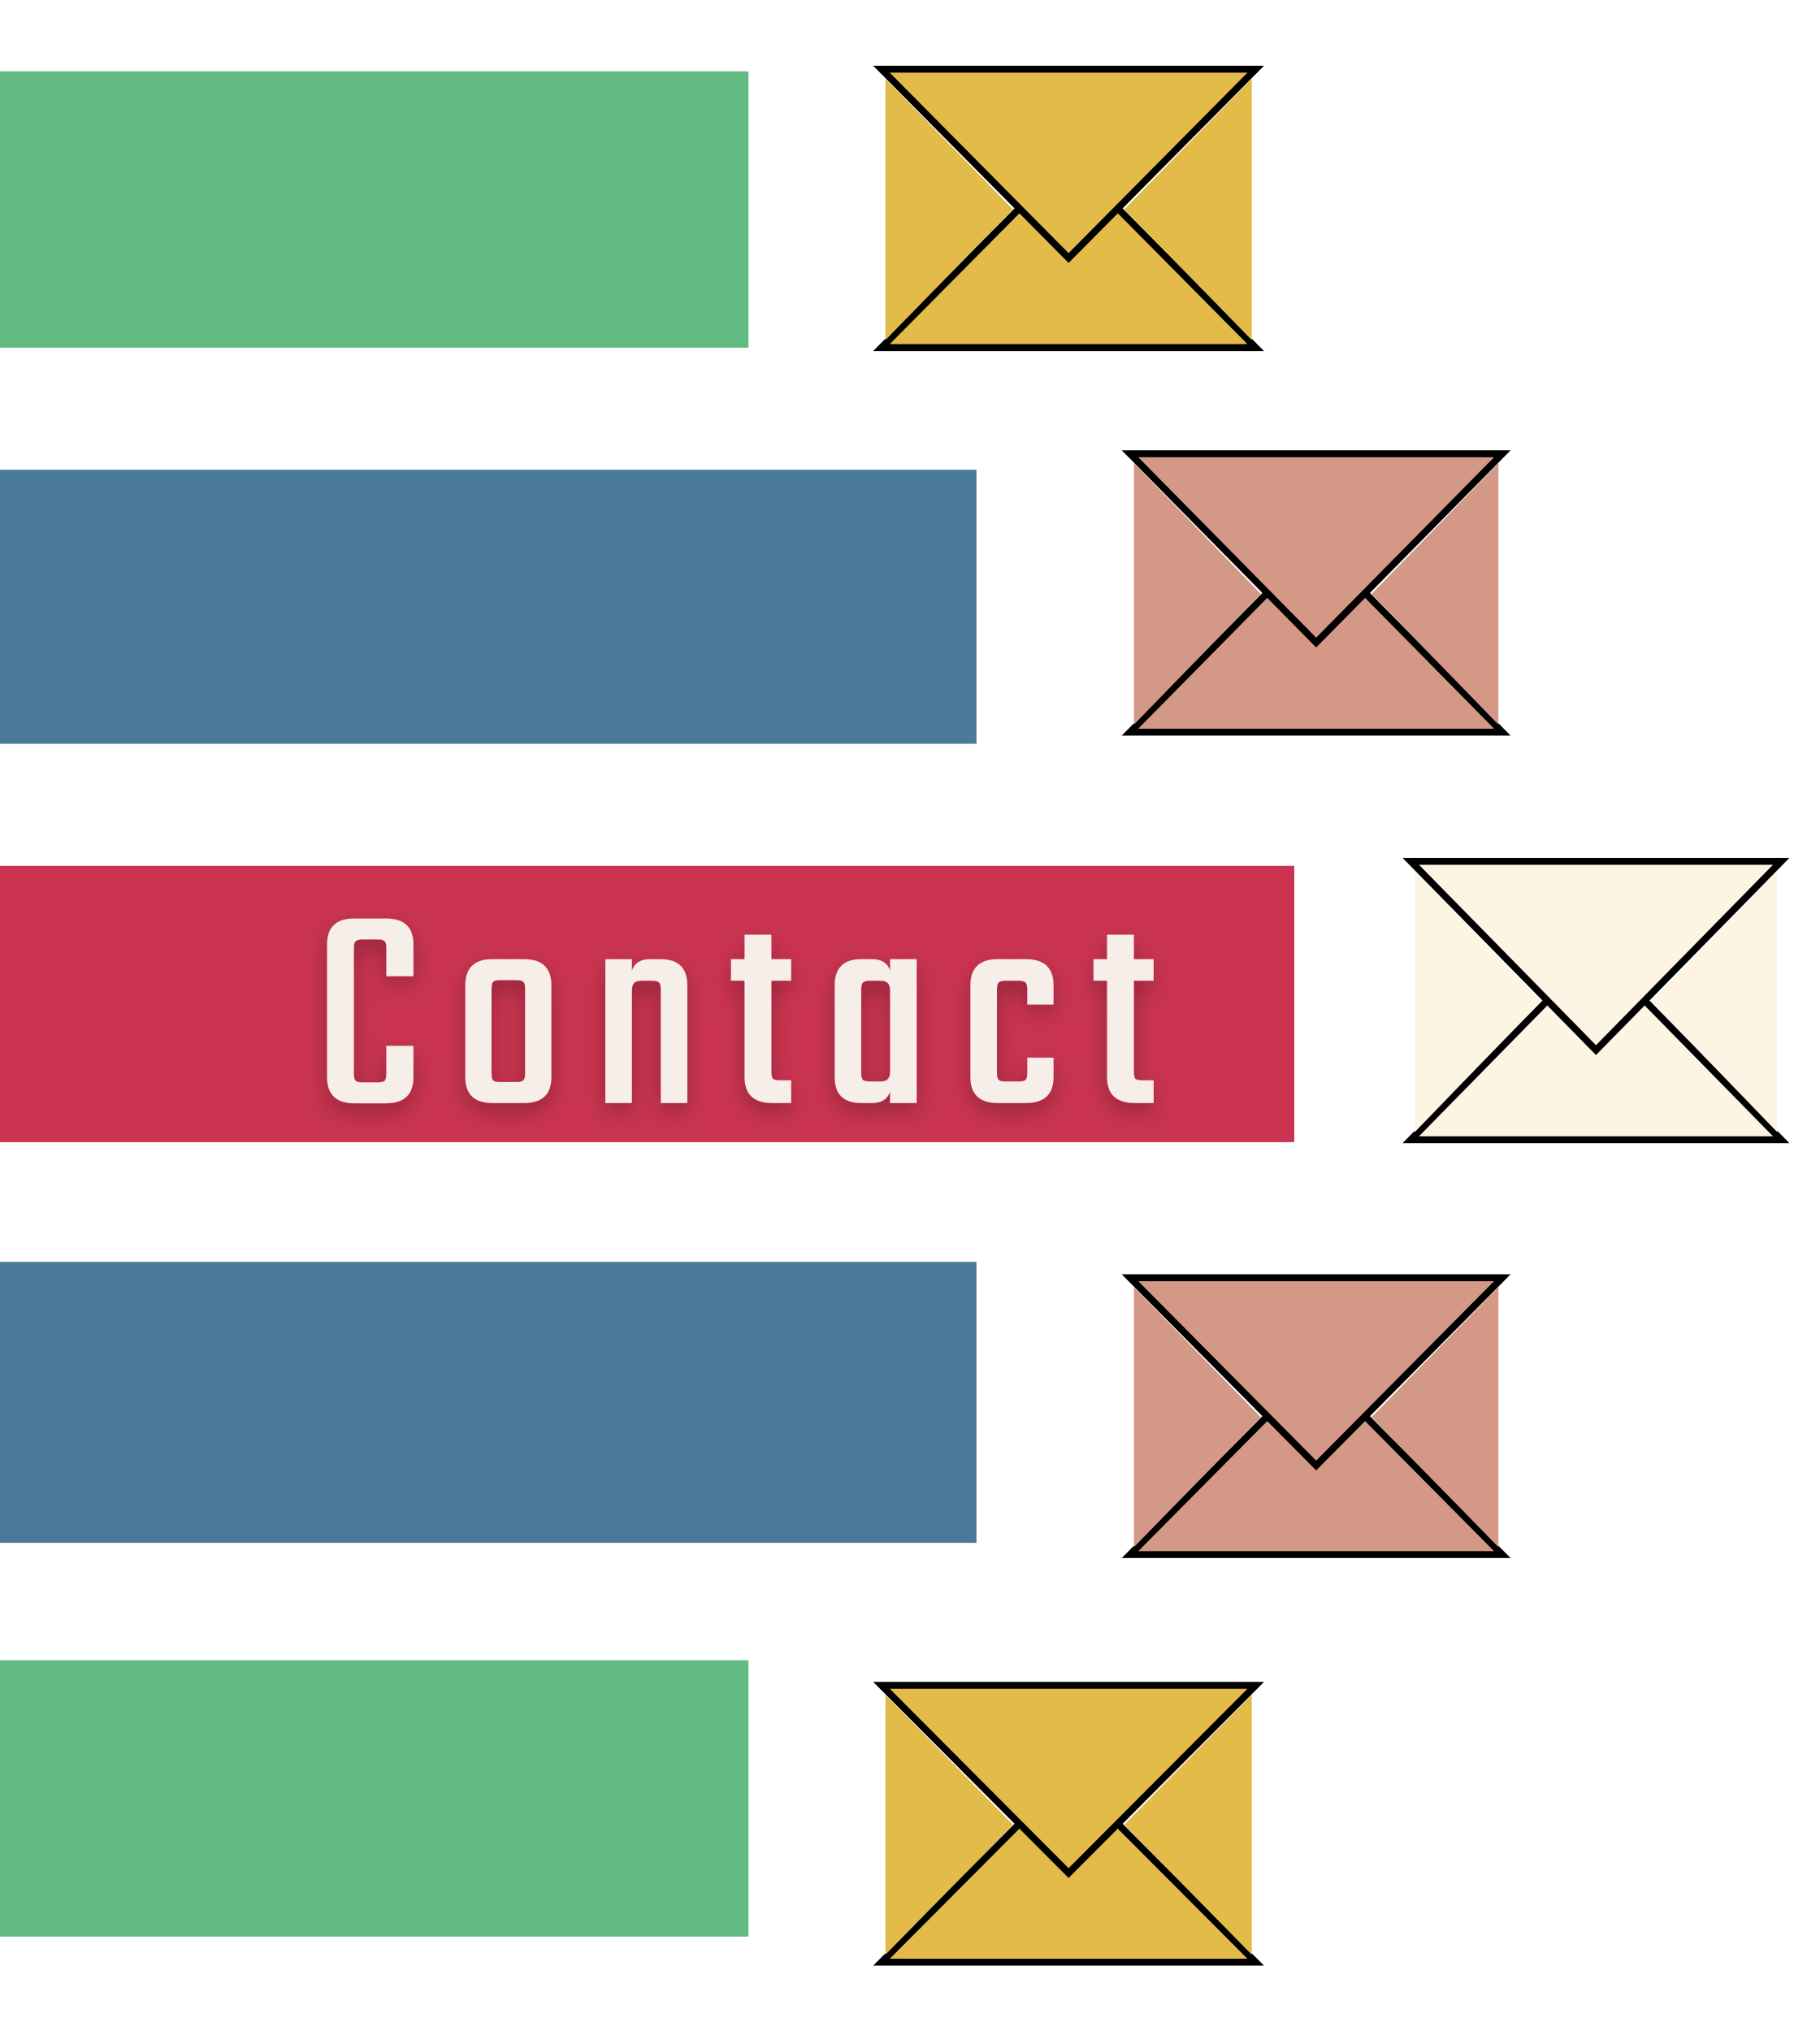
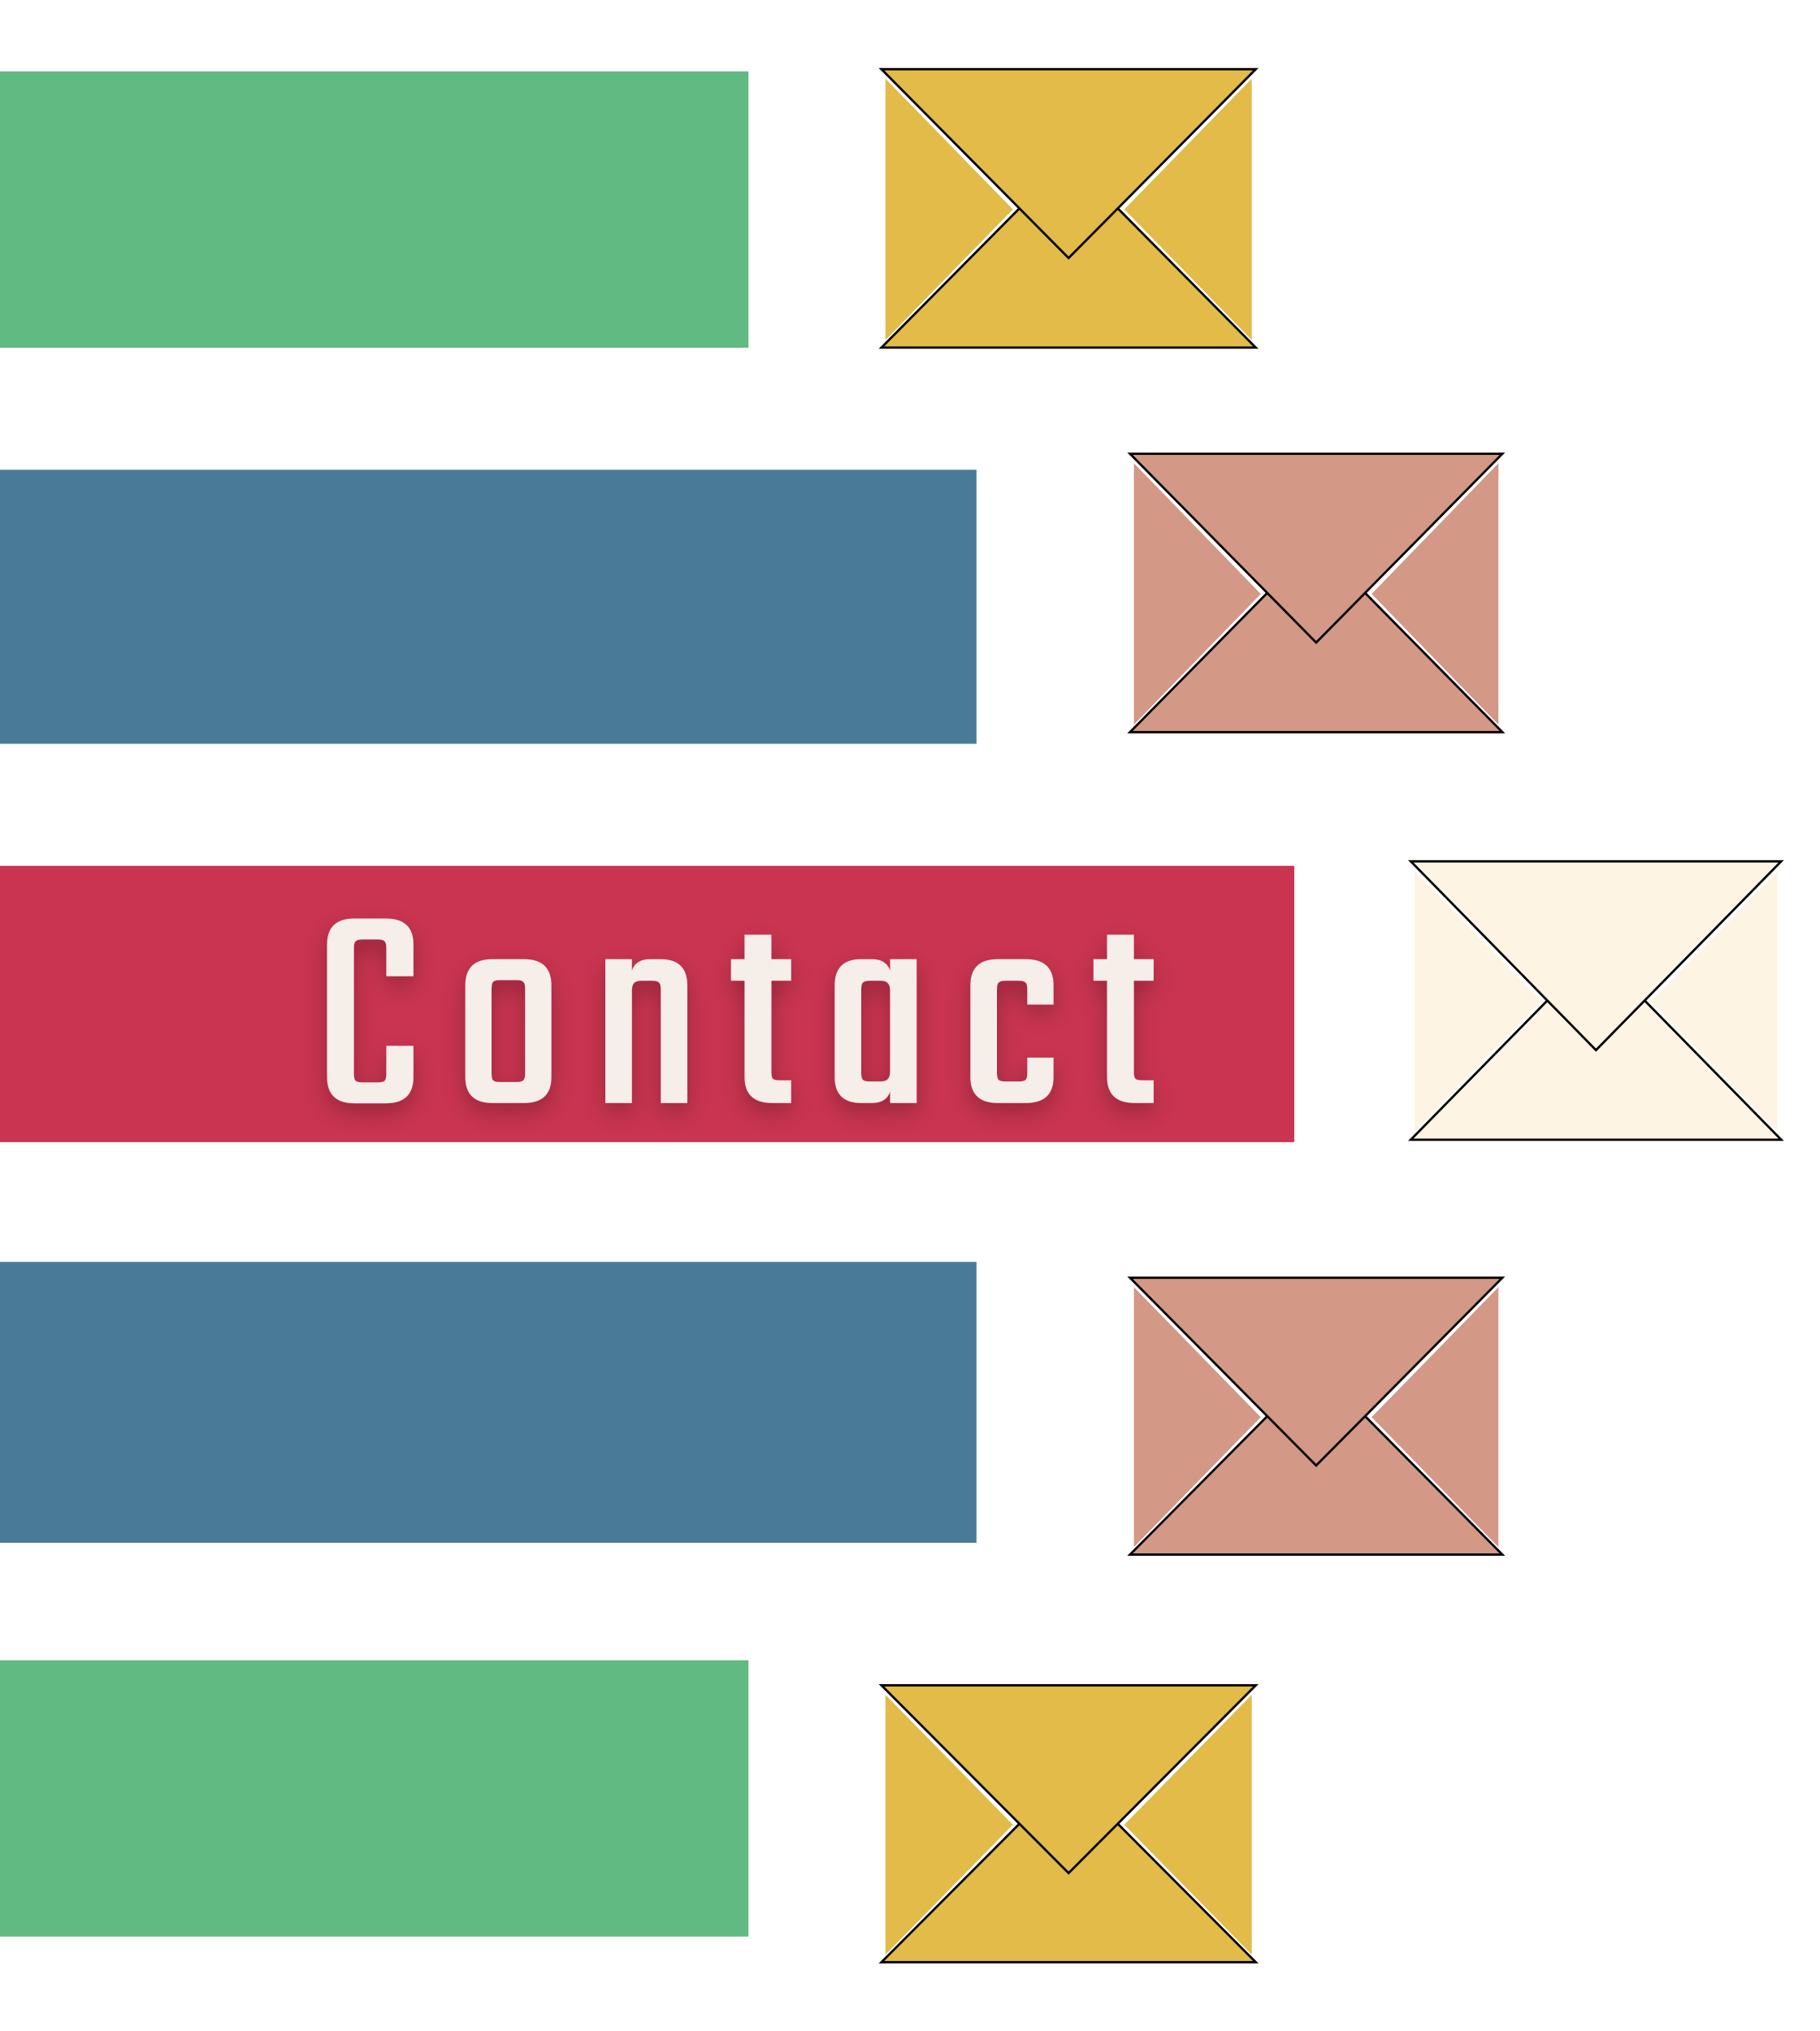
<svg xmlns="http://www.w3.org/2000/svg" width="790" height="882" viewBox="0 0 790 882" fill="none">
  <rect y="31" width="325" height="120" fill="#60BA81" />
  <rect y="204" width="424" height="119" fill="#497B98" />
  <rect y="376" width="562" height="120" fill="#CA3450" />
  <rect y="548" width="424" height="122" fill="#497B98" />
  <rect y="721" width="325" height="120" fill="#60BA81" />
-   <path d="M490.648 317.954L571.5 235.954L652.352 317.954H490.648Z" fill="#D49886" stroke="black" stroke-width="3" />
-   <path d="M652.352 197.046L571.5 279.046L490.648 197.046L652.352 197.046Z" fill="#D49886" stroke="black" stroke-width="3" />
+   <path d="M490.648 317.954L571.5 235.954L652.352 317.954H490.648Z" fill="#D49886" stroke="black" strokeWidth="3" />
+   <path d="M652.352 197.046L571.5 279.046L490.648 197.046L652.352 197.046Z" fill="#D49886" stroke="black" strokeWidth="3" />
  <path d="M547.441 257.923L492.36 314.69L492.36 201.156L547.441 257.923Z" fill="#D49886" />
  <path d="M595.559 257.923L650.64 314.69L650.64 201.156L595.559 257.923Z" fill="#D49886" />
-   <path d="M490.662 675.112L571.5 593.579L652.338 675.112H490.662Z" fill="#D49886" stroke="black" stroke-width="3" />
-   <path d="M652.338 554.888L571.5 636.421L490.662 554.888L652.338 554.888Z" fill="#D49886" stroke="black" stroke-width="3" />
+   <path d="M490.662 675.112L571.5 593.579L652.338 675.112H490.662Z" fill="#D49886" stroke="black" strokeWidth="3" />
+   <path d="M652.338 554.888L571.5 636.421L490.662 554.888L652.338 554.888Z" fill="#D49886" stroke="black" strokeWidth="3" />
  <path d="M547.441 615.42L492.36 671.874L492.36 558.967L547.441 615.42Z" fill="#D49886" />
  <path d="M595.559 615.42L650.64 671.874L650.64 558.967L595.559 615.42Z" fill="#D49886" />
-   <path d="M612.568 494.954L693 412.959L773.432 494.954H612.568Z" fill="#FDF4E4" stroke="black" stroke-width="3" />
-   <path d="M773.432 374.046L693 456.041L612.568 374.046L773.432 374.046Z" fill="#FDF4E4" stroke="black" stroke-width="3" />
+   <path d="M612.568 494.954L693 412.959L773.432 494.954H612.568Z" fill="#FDF4E4" stroke="black" strokeWidth="3" />
+   <path d="M773.432 374.046L693 456.041L612.568 374.046L773.432 374.046Z" fill="#FDF4E4" stroke="black" strokeWidth="3" />
  <path d="M669.065 434.923L614.266 491.69L614.266 378.156L669.065 434.923Z" fill="#FDF4E4" />
  <path d="M716.935 434.923L771.734 491.69L771.734 378.156L716.935 434.923Z" fill="#FDF4E4" />
-   <path d="M382.728 150.954L464 68.948L545.272 150.954H382.728Z" fill="#E2BB49" stroke="black" stroke-width="3" />
-   <path d="M545.272 30.046L464 112.052L382.728 30.046L545.272 30.046Z" fill="#E2BB49" stroke="black" stroke-width="3" />
+   <path d="M382.728 150.954L464 68.948L545.272 150.954H382.728Z" fill="#E2BB49" stroke="black" strokeWidth="3" />
+   <path d="M545.272 30.046L464 112.052L382.728 30.046L545.272 30.046Z" fill="#E2BB49" stroke="black" strokeWidth="3" />
  <path d="M439.818 90.923L384.455 147.69L384.455 34.156L439.818 90.923Z" fill="#E2BB49" />
  <path d="M488.182 90.923L543.545 147.69L543.545 34.156L488.182 90.923Z" fill="#E2BB49" />
-   <path d="M382.742 852.112L464 770.573L545.258 852.112H382.742Z" fill="#E2BB49" stroke="black" stroke-width="3" />
-   <path d="M545.258 731.888L464 813.427L382.742 731.888L545.258 731.888Z" fill="#E2BB49" stroke="black" stroke-width="3" />
+   <path d="M382.742 852.112L464 770.573L545.258 852.112H382.742Z" fill="#E2BB49" stroke="black" strokeWidth="3" />
+   <path d="M545.258 731.888L464 813.427L382.742 731.888L545.258 731.888Z" fill="#E2BB49" stroke="black" strokeWidth="3" />
  <path d="M439.818 792.42L384.455 848.874L384.455 735.967L439.818 792.42Z" fill="#E2BB49" />
  <path d="M488.182 792.42L543.545 848.874L543.545 735.967L488.182 792.42Z" fill="#E2BB49" />
  <g filter="url(#filter0_d_1961_3363)">
    <path d="M179.52 423.96H167.744V411.672C167.744 410.136 167.488 409.155 166.976 408.728C166.549 408.216 165.568 407.96 164.032 407.96H157.504C155.968 407.96 154.944 408.216 154.432 408.728C153.92 409.155 153.664 410.136 153.664 411.672V466.328C153.664 467.864 153.92 468.888 154.432 469.4C154.944 469.827 155.968 470.04 157.504 470.04H164.032C165.568 470.04 166.549 469.827 166.976 469.4C167.488 468.888 167.744 467.864 167.744 466.328V454.168H179.52V467.736C179.52 475.331 175.509 479.128 167.488 479.128H153.92C145.984 479.128 142.016 475.331 142.016 467.736V410.136C142.016 402.627 145.984 398.872 153.92 398.872H167.488C175.509 398.872 179.52 402.627 179.52 410.136V423.96ZM213.818 416.536H227.514C235.45 416.536 239.418 420.333 239.418 427.928V467.736C239.418 475.245 235.45 479 227.514 479H213.818C205.967 479 202.042 475.245 202.042 467.736V427.928C202.042 420.333 205.967 416.536 213.818 416.536ZM228.026 466.072V429.464C228.026 427.928 227.77 426.904 227.258 426.392C226.746 425.88 225.722 425.624 224.186 425.624H217.146C215.61 425.624 214.586 425.88 214.074 426.392C213.647 426.904 213.434 427.928 213.434 429.464V466.072C213.434 467.608 213.647 468.632 214.074 469.144C214.586 469.656 215.61 469.912 217.146 469.912H224.186C225.722 469.912 226.746 469.656 227.258 469.144C227.77 468.632 228.026 467.608 228.026 466.072ZM282.313 416.536H286.793C294.558 416.536 298.441 420.333 298.441 427.928V479H286.921V429.592C286.921 428.056 286.665 427.075 286.153 426.648C285.641 426.136 284.617 425.88 283.081 425.88H278.601C277.065 425.88 275.956 426.221 275.273 426.904C274.676 427.587 274.377 428.739 274.377 430.36V479H262.857V416.536H274.377V421.528C275.486 418.2 278.132 416.536 282.313 416.536ZM343.527 425.88H334.951V465.432C334.951 466.968 335.164 467.992 335.591 468.504C336.103 468.931 337.127 469.144 338.663 469.144H343.527V479H335.335C327.314 479 323.303 475.245 323.303 467.736V425.88H317.415V416.536H323.303V405.912H334.951V416.536H343.527V425.88ZM386.503 416.536H398.023V479H386.503V474.008C385.394 477.336 382.748 479 378.567 479H373.959C366.279 479 362.439 475.245 362.439 467.736V427.928C362.439 420.333 366.279 416.536 373.959 416.536H378.567C382.748 416.536 385.394 418.2 386.503 421.528V416.536ZM377.799 469.656H382.279C383.815 469.656 384.882 469.315 385.479 468.632C386.162 467.949 386.503 466.797 386.503 465.176V430.36C386.503 428.739 386.162 427.587 385.479 426.904C384.882 426.221 383.815 425.88 382.279 425.88H377.799C376.263 425.88 375.239 426.136 374.727 426.648C374.215 427.075 373.959 428.056 373.959 429.592V465.944C373.959 467.48 374.215 468.504 374.727 469.016C375.239 469.443 376.263 469.656 377.799 469.656ZM457.46 436.248H446.068V429.592C446.068 428.056 445.812 427.075 445.3 426.648C444.788 426.136 443.764 425.88 442.228 425.88H436.724C435.188 425.88 434.164 426.136 433.652 426.648C433.14 427.075 432.884 428.056 432.884 429.592V465.944C432.884 467.48 433.14 468.504 433.652 469.016C434.164 469.443 435.188 469.656 436.724 469.656H442.228C443.764 469.656 444.788 469.443 445.3 469.016C445.812 468.504 446.068 467.48 446.068 465.944V459.288H457.46V467.736C457.46 475.245 453.449 479 445.428 479H433.268C425.332 479 421.364 475.245 421.364 467.736V427.928C421.364 420.333 425.332 416.536 433.268 416.536H445.428C453.449 416.536 457.46 420.333 457.46 427.928V436.248ZM500.927 425.88H492.351V465.432C492.351 466.968 492.564 467.992 492.991 468.504C493.503 468.931 494.527 469.144 496.063 469.144H500.927V479H492.735C484.714 479 480.703 475.245 480.703 467.736V425.88H474.815V416.536H480.703V405.912H492.351V416.536H500.927V425.88Z" fill="#F6EFE9" />
  </g>
  <defs>
    <filter id="filter0_d_1961_3363" x="132.016" y="392.872" width="378.911" height="100.256" filterUnits="userSpaceOnUse" color-interpolation-filters="sRGB">
      <feFlood flood-opacity="0" result="BackgroundImageFix" />
      <feColorMatrix in="SourceAlpha" type="matrix" values="0 0 0 0 0 0 0 0 0 0 0 0 0 0 0 0 0 0 127 0" result="hardAlpha" />
      <feOffset dy="4" />
      <feGaussianBlur stdDeviation="5" />
      <feComposite in2="hardAlpha" operator="out" />
      <feColorMatrix type="matrix" values="0 0 0 0 0 0 0 0 0 0 0 0 0 0 0 0 0 0 0.25 0" />
      <feBlend mode="normal" in2="BackgroundImageFix" result="effect1_dropShadow_1961_3363" />
      <feBlend mode="normal" in="SourceGraphic" in2="effect1_dropShadow_1961_3363" result="shape" />
    </filter>
  </defs>
</svg>
